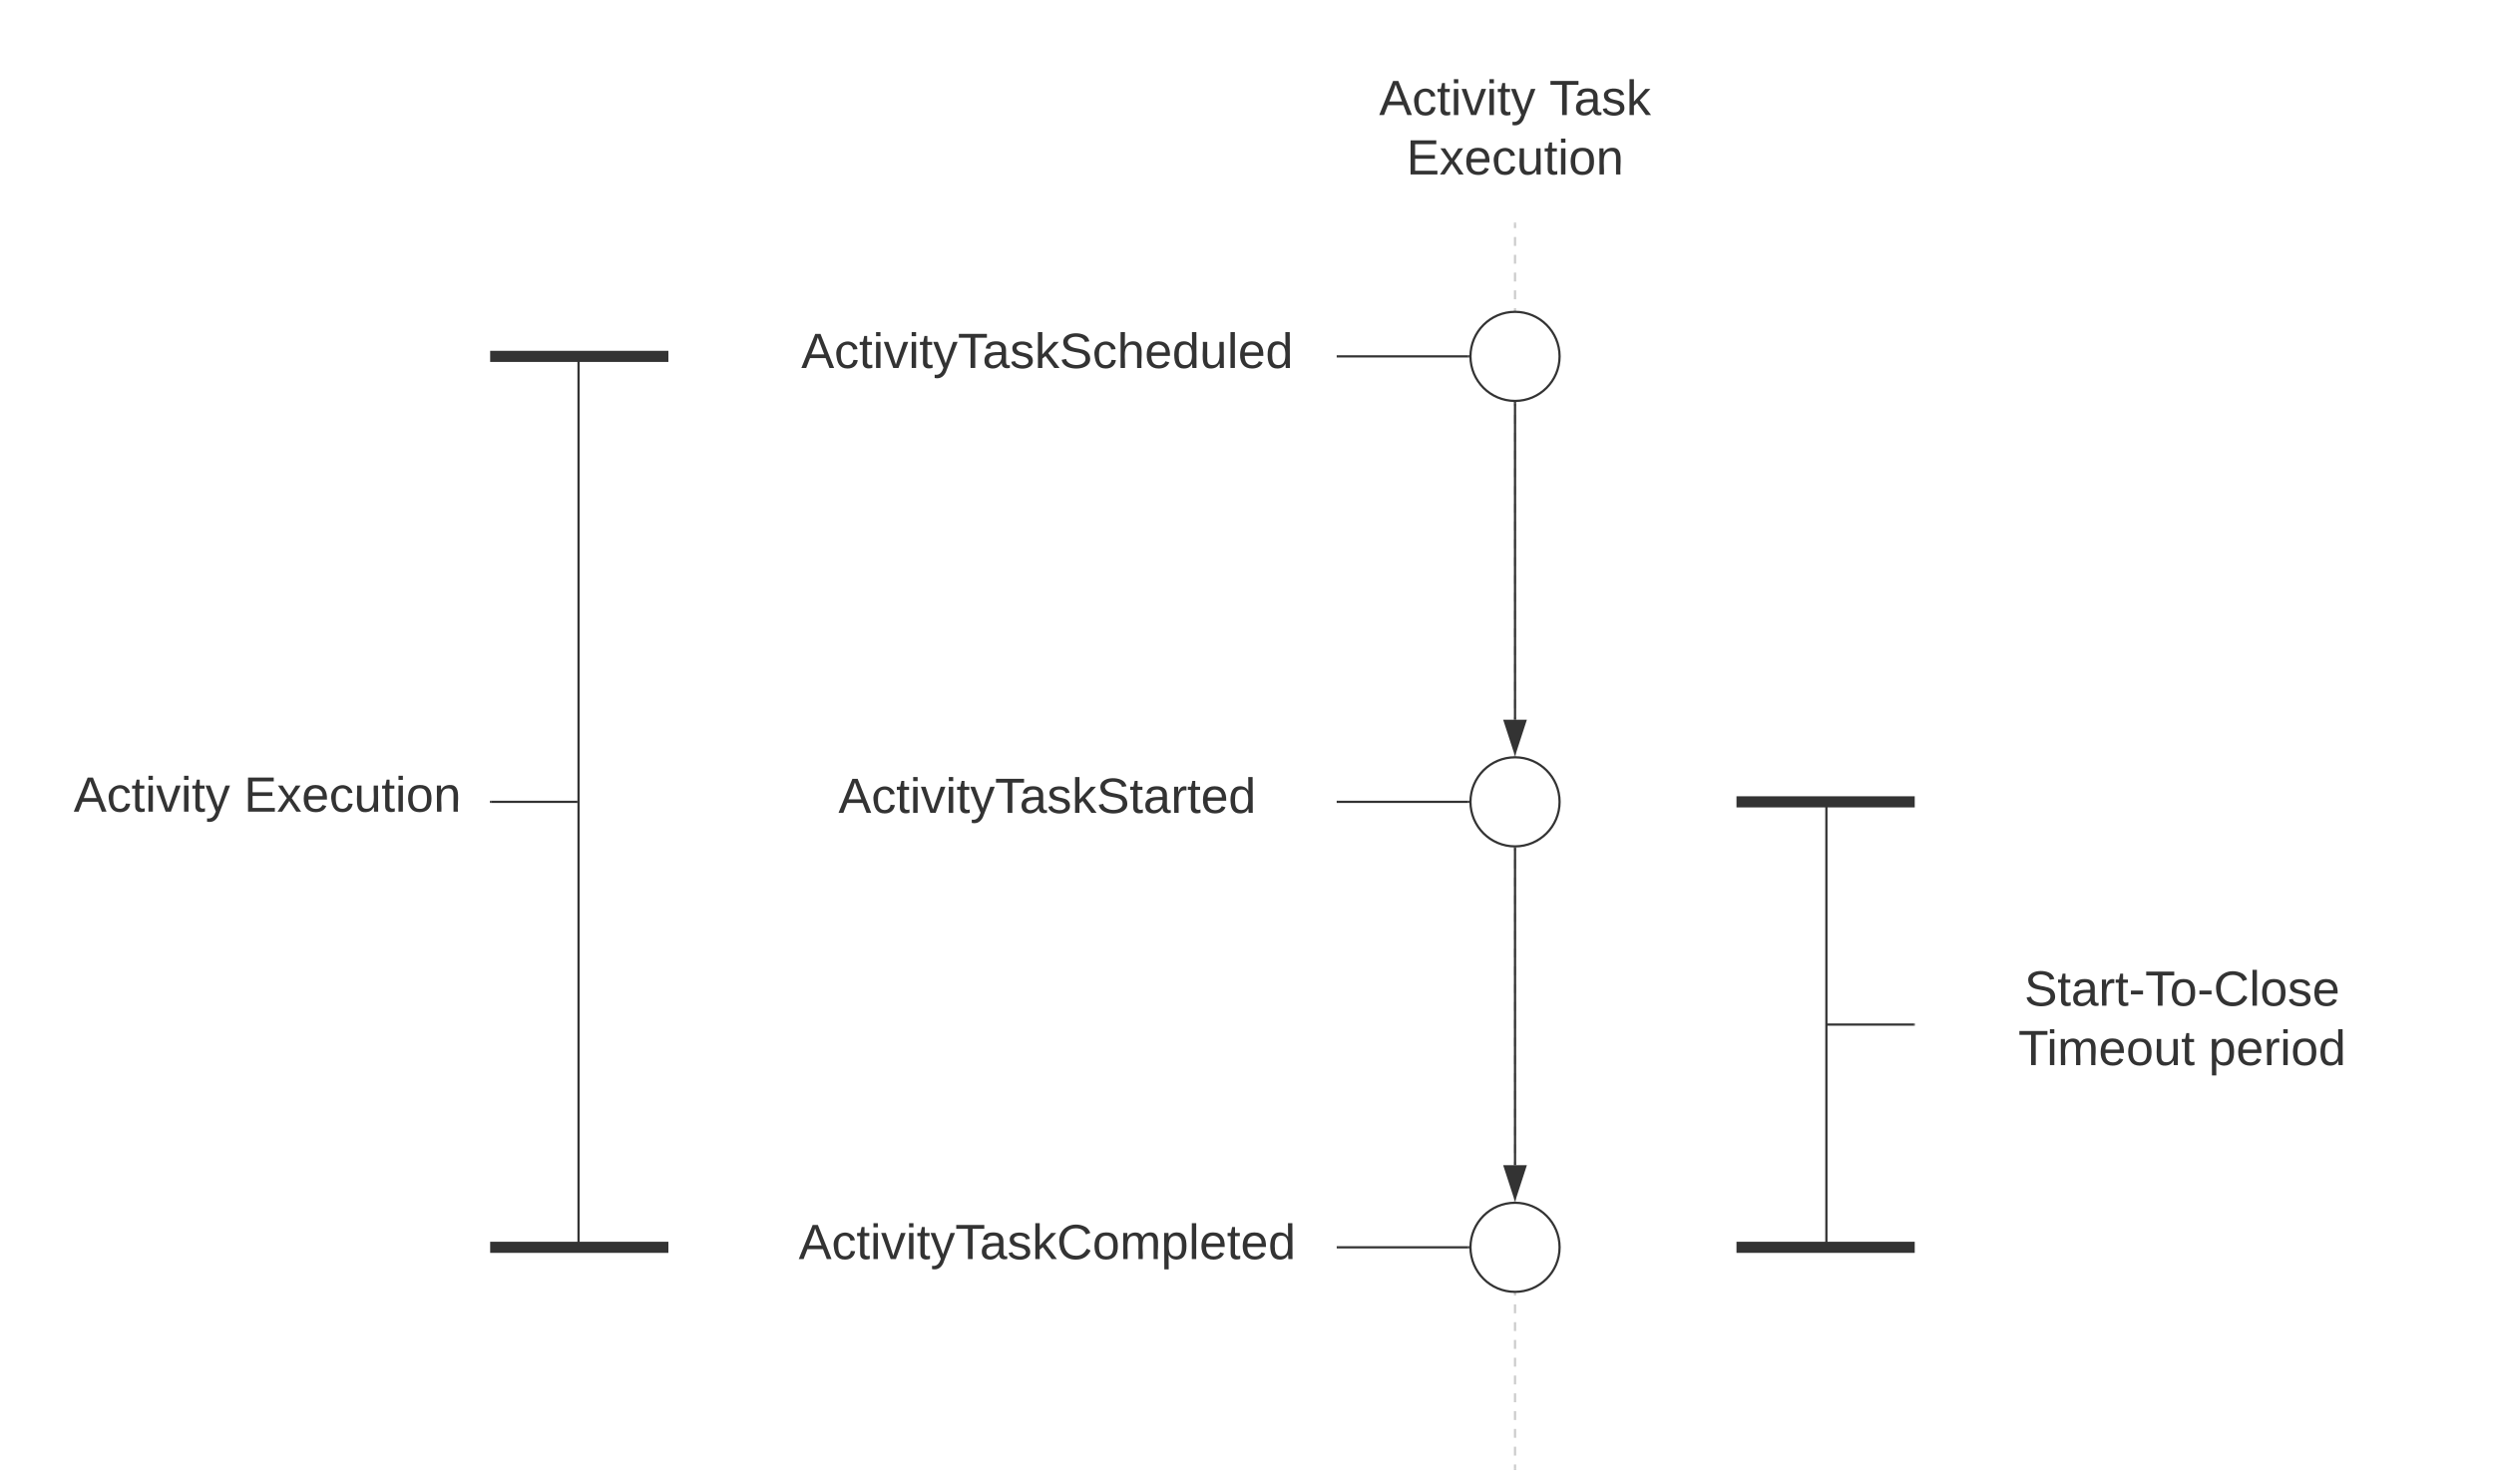
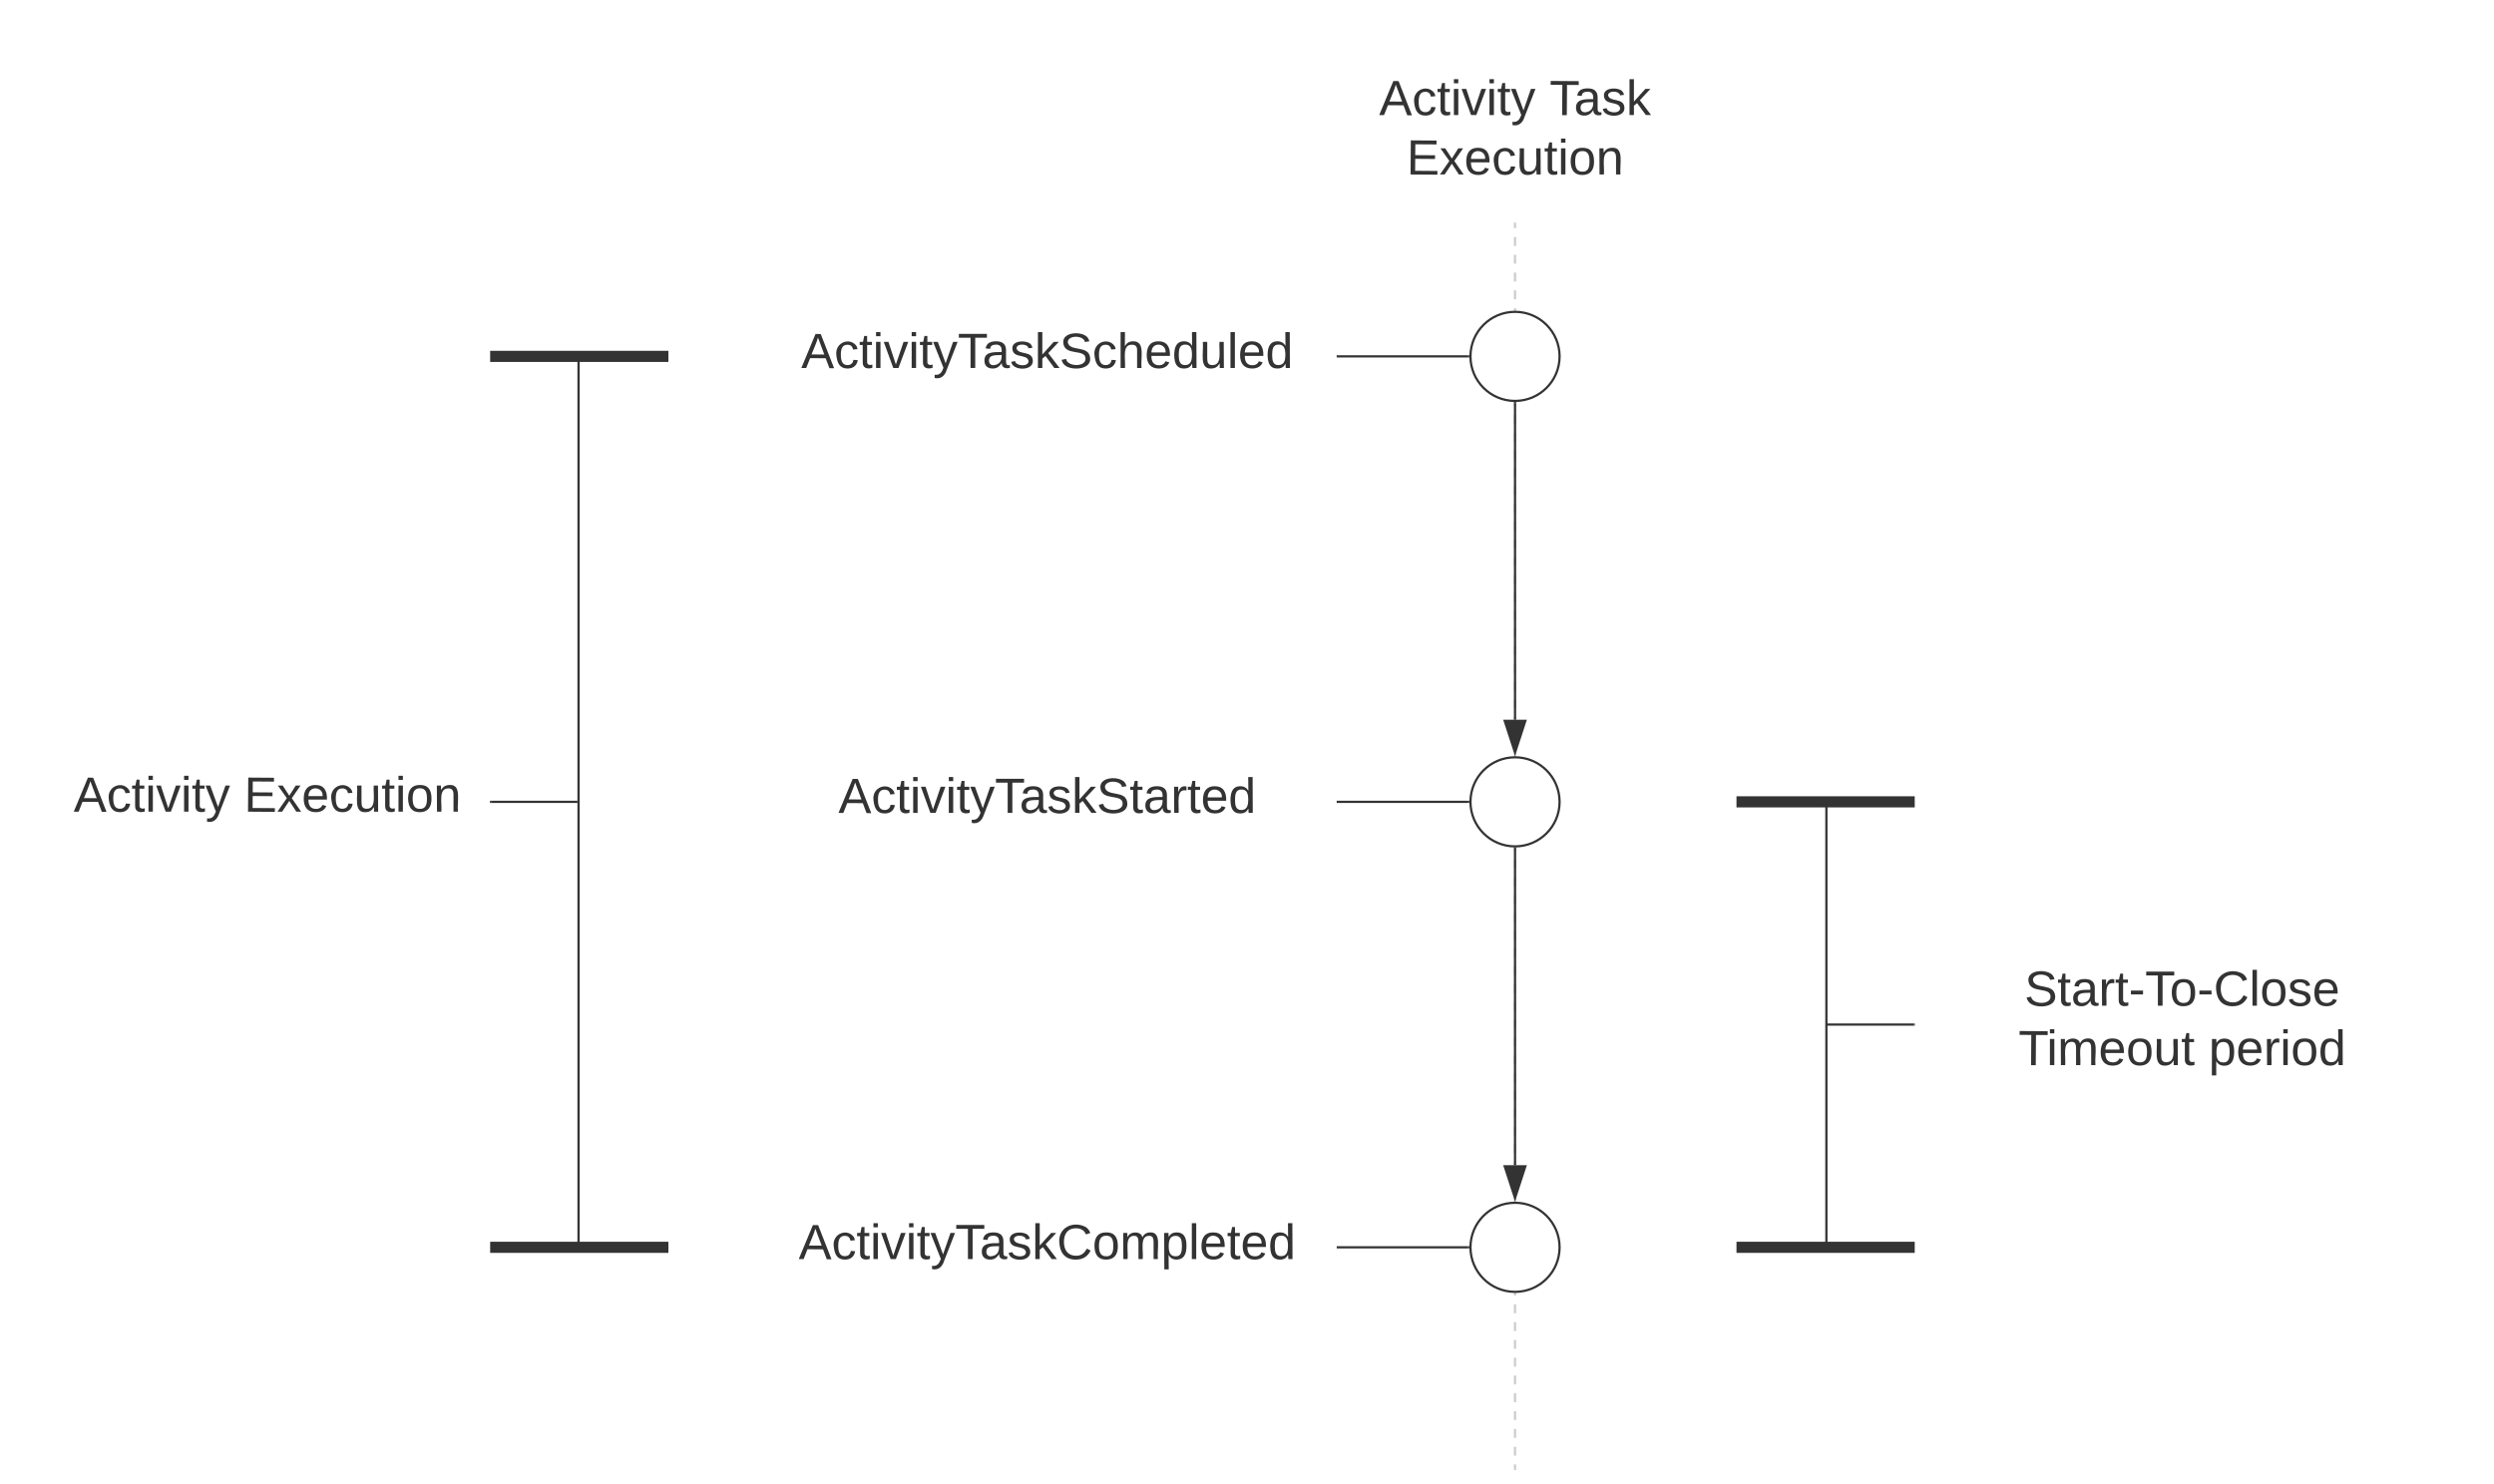
<svg xmlns="http://www.w3.org/2000/svg" xmlns:ns1="lucid" xmlns:xlink="http://www.w3.org/1999/xlink" width="1119.4" height="666">
  <g transform="translate(-320 -240)" ns1:page-tab-id="0_0">
    <path d="M0 0h1870.87v1322.83H0z" fill="#fff" />
    <path d="M1000 340.4v2m0 4v4m0 4v3.98m0 4v4m0 3.98v4m0 4v3.98m0 4v4m0 3.98v4m0 4v3.98m0 4v4m0 3.98v4m0 4v3.98m0 4v4m0 3.98v4m0 4v3.98m0 4v4m0 3.98v4m0 4v3.98m0 4v4m0 4v3.98m0 4v4m0 3.98v4m0 4v3.98m0 4v4m0 3.98v4m0 4v3.98m0 4v4m0 3.98v4m0 4v3.98m0 4v4m0 3.98v4m0 4V590m0 4v4m0 3.98v4m0 4v3.98m0 4v4m0 3.98v4m0 4v4m0 3.98v4m0 4v3.98m0 4v4m0 3.98v4m0 4v3.98m0 4v4m0 3.98v4m0 4v3.98m0 4v4m0 3.98v4m0 4v3.98m0 4v4m0 3.98v4m0 4v3.98m0 4v4m0 3.98v4m0 4v3.98m0 4v4m0 4v3.98m0 4v4m0 3.98v4m0 4v3.98m0 4v4m0 3.98v4m0 4v3.98m0 4v4m0 3.98v4m0 4v3.98m0 4v4m0 3.98v4m0 4v3.98m0 4v4m0 3.98v2" stroke="#ccc" fill="none" />
    <path d="M1000.5 340.42h-1v-.5h1" fill="#ccc" />
    <path d="M1000 899.5v.5" stroke="#ccc" fill="none" />
-     <path d="M1020 400c0 11.05-8.95 20-20 20s-20-8.95-20-20 8.95-20 20-20 20 8.95 20 20zM1020 600c0 11.05-8.95 20-20 20s-20-8.95-20-20 8.95-20 20-20 20 8.95 20 20zM1020 800c0 11.05-8.95 20-20 20s-20-8.95-20-20 8.95-20 20-20 20 8.95 20 20z" stroke="#333" fill="#fff" />
-     <path d="M660 375.43a6 6 0 0 1 6-6h248a6 6 0 0 1 6 6v49.14a6 6 0 0 1-6 6H666a6 6 0 0 1-6-6z" stroke="#000" stroke-opacity="0" stroke-width="3" fill="#fff" fill-opacity="0" />
-     <use xlink:href="#a" transform="matrix(1,0,0,1,665,374.4309) translate(14.62963 30.77778)" />
+     <path d="M1020 400c0 11.05-8.95 20-20 20s-20-8.95-20-20 8.95-20 20-20 20 8.95 20 20zm0 200c0 11.05-8.95 20-20 20s-20-8.95-20-20 8.95-20 20-20 20 8.95 20 20zm0 200c0 11.05-8.95 20-20 20s-20-8.95-20-20 8.95-20 20-20 20 8.95 20 20z" stroke="#333" fill="#fff" />
+     <path d="M660 375.43a6 6 0 0 1 6-6h248a6 6 0 0 1 6 6v49.14a6 6 0 0 1-6 6H666a6 6 0 0 1-6-6z" fill="none" />
+     <use xlink:href="#a" transform="translate(679.63 405.209)" />
    <path d="M920.46 400H979" stroke="#333" fill="none" />
-     <path d="M920.48 400.5h-.52v-1h.52M979.5 399.98l.02.52H979v-1h.56" fill="#333" />
-     <path d="M660 566a6 6 0 0 1 6-6h248a6 6 0 0 1 6 6v68a6 6 0 0 1-6 6H666a6 6 0 0 1-6-6z" stroke="#000" stroke-opacity="0" stroke-width="3" fill="#fff" fill-opacity="0" />
-     <use xlink:href="#b" transform="matrix(1,0,0,1,665,565) translate(31.2963 39.96528)" />
+     <path d="M920.48 400.5h-.52v-1h.52m59.02.48.02.52H979v-1h.56" fill="#333" />
+     <path d="M660 566a6 6 0 0 1 6-6h248a6 6 0 0 1 6 6v68a6 6 0 0 1-6 6H666a6 6 0 0 1-6-6z" fill="none" />
+     <use xlink:href="#b" transform="translate(696.296 604.965)" />
    <path d="M920.46 600H979" stroke="#333" fill="none" />
-     <path d="M920.48 600.5h-.52v-1h.52M979.5 599.98l.02.52H979v-1h.56" fill="#333" />
-     <path d="M660 786a6 6 0 0 1 6-6h248a6 6 0 0 1 6 6v28a6 6 0 0 1-6 6H666a6 6 0 0 1-6-6z" stroke="#000" stroke-opacity="0" stroke-width="3" fill="#fff" fill-opacity="0" />
-     <use xlink:href="#c" transform="matrix(1,0,0,1,660,780) translate(18.45679 25.27778)" />
+     <path d="M920.48 600.5h-.52v-1h.52m59.02.48.02.52H979v-1h.56" fill="#333" />
+     <path d="M660 786a6 6 0 0 1 6-6h248a6 6 0 0 1 6 6v28a6 6 0 0 1-6 6H666a6 6 0 0 1-6-6z" fill="none" />
+     <use xlink:href="#c" transform="translate(678.457 805.278)" />
    <path d="M1000 421v142.12" stroke="#333" fill="none" />
-     <path d="M999.98 420.5l.52-.02v.53h-1v-.56" fill="#333" />
-     <path d="M1000 577.88l-4.64-14.26h9.28z" stroke="#333" fill="#333" />
+     <path d="m999.98 420.5.52-.02v.53h-1v-.56" fill="#333" />
+     <path d="m1000 577.88-4.64-14.26h9.28z" stroke="#333" fill="#333" />
    <path d="M920.46 800H979" stroke="#333" fill="none" />
-     <path d="M920.48 800.5h-.5l-.02-1h.52M979.5 799.98l.02.52H979v-1h.56" fill="#333" />
+     <path d="M920.48 800.5h-.5l-.02-1h.52m59.02.48.02.52H979v-1h.56" fill="#333" />
    <path d="M1000 621v142.12" stroke="#333" fill="none" />
-     <path d="M999.98 620.5l.52-.02v.53h-1v-.56" fill="#333" />
-     <path d="M1000 777.88l-4.64-14.26h9.28z" stroke="#333" fill="#333" />
-     <path d="M1179.4 734a6 6 0 0 0 6 6h228a6 6 0 0 0 6-6v-68a6 6 0 0 0-6-6h-228a6 6 0 0 0-6 6z" stroke="#000" stroke-opacity="0" stroke-width="3" fill="#fff" fill-opacity="0" />
-     <use xlink:href="#d" transform="matrix(1,0,0,1,1184.403,665) translate(44.19753 26.52778)" />
-     <use xlink:href="#e" transform="matrix(1,0,0,1,1184.403,665) translate(41.48148 53.19444)" />
-     <use xlink:href="#f" transform="matrix(1,0,0,1,1184.403,665) translate(126.9136 53.19444)" />
-     <path d="M1101.9 600h75M1101.97 600h-2.57M1176.84 600h2.56" stroke="#333" stroke-width="5" fill="none" />
-     <path d="M1139.75 799.5v-199M1139.75 799.5v.5M1139.75 600.5v-.5" stroke="#333" fill="none" />
-     <path d="M1101.9 800h75M1101.97 800h-2.57M1176.84 800h2.56M542.5 400h75M542.56 400H540M617.44 400H620M542.5 800h75M542.56 800H540M617.44 800H620" stroke="#333" stroke-width="5" fill="none" />
-     <path d="M579.67 799.5v-399M579.67 799.5v.5M579.67 400.5v-.5" stroke="#333" fill="none" />
-     <path d="M340 555a15 15 0 0 1 15-15h170a15 15 0 0 1 15 15v90a15 15 0 0 1-15 15H355a15 15 0 0 1-15-15z" stroke="#000" stroke-opacity="0" stroke-width="3" fill-opacity="0" />
-     <use xlink:href="#g" transform="matrix(1,0,0,1,345,545) translate(8.055556 59.40278)" />
-     <use xlink:href="#h" transform="matrix(1,0,0,1,345,545) translate(84.47531 59.40278)" />
+     <path d="m999.98 620.5.52-.02v.53h-1v-.56" fill="#333" />
+     <path d="m1000 777.88-4.64-14.26h9.28z" stroke="#333" fill="#333" />
+     <path d="M1179.4 734a6 6 0 0 0 6 6h228a6 6 0 0 0 6-6v-68a6 6 0 0 0-6-6h-228a6 6 0 0 0-6 6z" fill="none" />
+     <use xlink:href="#d" transform="translate(1228.601 691.528)" />
+     <use xlink:href="#e" transform="translate(1225.885 718.194)" />
+     <use xlink:href="#f" transform="translate(1311.317 718.194)" />
+     <path d="M1101.9 600h75m-74.93 0h-2.57m77.44 0h2.56" stroke="#333" stroke-width="5" fill="none" />
+     <path d="M1139.75 799.5v-199m0 199v.5m0-199.5v-.5" stroke="#333" fill="none" />
+     <path d="M1101.9 800h75m-74.93 0h-2.57m77.44 0h2.56M542.5 400h75m-74.94 0H540m77.44 0H620m-77.5 400h75m-74.94 0H540m77.44 0H620" stroke="#333" stroke-width="5" fill="none" />
+     <path d="M579.67 799.5v-399m0 399v.5m0-399.5v-.5" stroke="#333" fill="none" />
+     <path d="M340 555a15 15 0 0 1 15-15h170a15 15 0 0 1 15 15v90a15 15 0 0 1-15 15H355a15 15 0 0 1-15-15z" fill="none" />
+     <use xlink:href="#g" transform="translate(353.056 604.403)" />
+     <use xlink:href="#h" transform="translate(429.475 604.403)" />
    <path d="M540.4 600h38.77" stroke="#333" fill="none" />
    <path d="M540.42 600.5h-.5v-1h.5" fill="#333" />
    <path d="M579.15 600h.52" stroke="#333" fill="none" />
-     <path d="M900 275a15 15 0 0 1 15-15h170a15 15 0 0 1 15 15v50a15 15 0 0 1-15 15H915a15 15 0 0 1-15-15z" stroke="#000" stroke-opacity="0" stroke-width="3" fill-opacity="0" />
-     <use xlink:href="#g" transform="matrix(1,0,0,1,905,265) translate(33.98148 26.65278)" />
-     <use xlink:href="#i" transform="matrix(1,0,0,1,905,265) translate(110.4012 26.65278)" />
-     <use xlink:href="#h" transform="matrix(1,0,0,1,905,265) translate(46.26543 53.31944)" />
+     <path d="M900 275a15 15 0 0 1 15-15h170a15 15 0 0 1 15 15v50a15 15 0 0 1-15 15H915a15 15 0 0 1-15-15z" fill="none" />
+     <use xlink:href="#g" transform="translate(938.981 291.653)" />
+     <use xlink:href="#i" transform="translate(1015.401 291.653)" />
+     <use xlink:href="#h" transform="translate(951.265 318.32)" />
    <path d="M1178.94 700h-38.7" stroke="#333" fill="none" />
    <path d="M1179.44 700.5h-.5v-1h.5" fill="#333" />
    <path d="M1140.26 700h-.5" stroke="#333" fill="none" />
    <defs>
-       <path fill="#333" d="M205 0l-28-72H64L36 0H1l101-248h38L239 0h-34zm-38-99l-47-123c-12 45-31 82-46 123h93" id="j" />
+       <path fill="#333" d="m205 0-28-72H64L36 0H1l101-248h38L239 0h-34zm-38-99-47-123c-12 45-31 82-46 123h93" id="j" />
      <path fill="#333" d="M96-169c-40 0-48 33-48 73s9 75 48 75c24 0 41-14 43-38l32 2c-6 37-31 61-74 61-59 0-76-41-82-99-10-93 101-131 147-64 4 7 5 14 7 22l-32 3c-4-21-16-35-41-35" id="k" />
      <path fill="#333" d="M59-47c-2 24 18 29 38 22v24C64 9 27 4 27-40v-127H5v-23h24l9-43h21v43h35v23H59v120" id="l" />
      <path fill="#333" d="M24-231v-30h32v30H24zM24 0v-190h32V0H24" id="m" />
      <path fill="#333" d="M108 0H70L1-190h34L89-25l56-165h34" id="n" />
-       <path fill="#333" d="M179-190L93 31C79 59 56 82 12 73V49c39 6 53-20 64-50L1-190h34L92-34l54-156h33" id="o" />
+       <path fill="#333" d="M179-190 93 31C79 59 56 82 12 73V49c39 6 53-20 64-50L1-190h34L92-34l54-156h33" id="o" />
      <path fill="#333" d="M127-220V0H93v-220H8v-28h204v28h-85" id="p" />
      <path fill="#333" d="M141-36C126-15 110 5 73 4 37 3 15-17 15-53c-1-64 63-63 125-63 3-35-9-54-41-54-24 1-41 7-42 31l-33-3c5-37 33-52 76-52 45 0 72 20 72 64v82c-1 20 7 32 28 27v20c-31 9-61-2-59-35zM48-53c0 20 12 33 32 33 41-3 63-29 60-74-43 2-92-5-92 41" id="q" />
      <path fill="#333" d="M135-143c-3-34-86-38-87 0 15 53 115 12 119 90S17 21 10-45l28-5c4 36 97 45 98 0-10-56-113-15-118-90-4-57 82-63 122-42 12 7 21 19 24 35" id="r" />
-       <path fill="#333" d="M143 0L79-87 56-68V0H24v-261h32v163l83-92h37l-77 82L181 0h-38" id="s" />
+       <path fill="#333" d="M143 0 79-87 56-68V0H24v-261h32v163l83-92h37l-77 82L181 0h-38" id="s" />
      <path fill="#333" d="M185-189c-5-48-123-54-124 2 14 75 158 14 163 119 3 78-121 87-175 55-17-10-28-26-33-46l33-7c5 56 141 63 141-1 0-78-155-14-162-118-5-82 145-84 179-34 5 7 8 16 11 25" id="t" />
      <path fill="#333" d="M106-169C34-169 62-67 57 0H25v-261h32l-1 103c12-21 28-36 61-36 89 0 53 116 60 194h-32v-121c2-32-8-49-39-48" id="u" />
      <path fill="#333" d="M100-194c63 0 86 42 84 106H49c0 40 14 67 53 68 26 1 43-12 49-29l28 8c-11 28-37 45-77 45C44 4 14-33 15-96c1-61 26-98 85-98zm52 81c6-60-76-77-97-28-3 7-6 17-6 28h103" id="v" />
      <path fill="#333" d="M85-194c31 0 48 13 60 33l-1-100h32l1 261h-30c-2-10 0-23-3-31C134-8 116 4 85 4 32 4 16-35 15-94c0-66 23-100 70-100zm9 24c-40 0-46 34-46 75 0 40 6 74 45 74 42 0 51-32 51-76 0-42-9-74-50-73" id="w" />
      <path fill="#333" d="M84 4C-5 8 30-112 23-190h32v120c0 31 7 50 39 49 72-2 45-101 50-169h31l1 190h-30c-1-10 1-25-2-33-11 22-28 36-60 37" id="x" />
      <path fill="#333" d="M24 0v-261h32V0H24" id="y" />
-       <g id="a">
-         <use transform="matrix(0.0617284,0,0,0.0617284,0,0)" xlink:href="#j" />
-         <use transform="matrix(0.0617284,0,0,0.0617284,14.81481,0)" xlink:href="#k" />
-         <use transform="matrix(0.0617284,0,0,0.0617284,25.92593,0)" xlink:href="#l" />
-         <use transform="matrix(0.0617284,0,0,0.0617284,32.09877,0)" xlink:href="#m" />
-         <use transform="matrix(0.0617284,0,0,0.0617284,36.97531,0)" xlink:href="#n" />
-         <use transform="matrix(0.0617284,0,0,0.0617284,48.08642,0)" xlink:href="#m" />
-         <use transform="matrix(0.0617284,0,0,0.0617284,52.96296,0)" xlink:href="#l" />
-         <use transform="matrix(0.0617284,0,0,0.0617284,59.1358,0)" xlink:href="#o" />
-         <use transform="matrix(0.0617284,0,0,0.0617284,70.24691,0)" xlink:href="#p" />
-         <use transform="matrix(0.0617284,0,0,0.0617284,81.2963,0)" xlink:href="#q" />
-         <use transform="matrix(0.0617284,0,0,0.0617284,93.64198,0)" xlink:href="#r" />
-         <use transform="matrix(0.0617284,0,0,0.0617284,104.7531,0)" xlink:href="#s" />
-         <use transform="matrix(0.0617284,0,0,0.0617284,115.8642,0)" xlink:href="#t" />
-         <use transform="matrix(0.0617284,0,0,0.0617284,130.679,0)" xlink:href="#k" />
-         <use transform="matrix(0.0617284,0,0,0.0617284,141.7901,0)" xlink:href="#u" />
-         <use transform="matrix(0.0617284,0,0,0.0617284,154.1358,0)" xlink:href="#v" />
-         <use transform="matrix(0.0617284,0,0,0.0617284,166.4815,0)" xlink:href="#w" />
-         <use transform="matrix(0.0617284,0,0,0.0617284,178.8272,0)" xlink:href="#x" />
-         <use transform="matrix(0.0617284,0,0,0.0617284,191.1728,0)" xlink:href="#y" />
-         <use transform="matrix(0.0617284,0,0,0.0617284,196.0494,0)" xlink:href="#v" />
-         <use transform="matrix(0.0617284,0,0,0.0617284,208.3951,0)" xlink:href="#w" />
-       </g>
      <path fill="#333" d="M114-163C36-179 61-72 57 0H25l-1-190h30c1 12-1 29 2 39 6-27 23-49 58-41v29" id="z" />
-       <g id="b">
-         <use transform="matrix(0.0617284,0,0,0.0617284,0,0)" xlink:href="#j" />
-         <use transform="matrix(0.0617284,0,0,0.0617284,14.81481,0)" xlink:href="#k" />
-         <use transform="matrix(0.0617284,0,0,0.0617284,25.92593,0)" xlink:href="#l" />
-         <use transform="matrix(0.0617284,0,0,0.0617284,32.09877,0)" xlink:href="#m" />
-         <use transform="matrix(0.0617284,0,0,0.0617284,36.97531,0)" xlink:href="#n" />
-         <use transform="matrix(0.0617284,0,0,0.0617284,48.08642,0)" xlink:href="#m" />
-         <use transform="matrix(0.0617284,0,0,0.0617284,52.96296,0)" xlink:href="#l" />
-         <use transform="matrix(0.0617284,0,0,0.0617284,59.1358,0)" xlink:href="#o" />
-         <use transform="matrix(0.0617284,0,0,0.0617284,70.24691,0)" xlink:href="#p" />
-         <use transform="matrix(0.0617284,0,0,0.0617284,81.2963,0)" xlink:href="#q" />
-         <use transform="matrix(0.0617284,0,0,0.0617284,93.64198,0)" xlink:href="#r" />
-         <use transform="matrix(0.0617284,0,0,0.0617284,104.7531,0)" xlink:href="#s" />
-         <use transform="matrix(0.0617284,0,0,0.0617284,115.8642,0)" xlink:href="#t" />
-         <use transform="matrix(0.0617284,0,0,0.0617284,130.679,0)" xlink:href="#l" />
-         <use transform="matrix(0.0617284,0,0,0.0617284,136.8519,0)" xlink:href="#q" />
-         <use transform="matrix(0.0617284,0,0,0.0617284,149.1975,0)" xlink:href="#z" />
-         <use transform="matrix(0.0617284,0,0,0.0617284,156.5432,0)" xlink:href="#l" />
-         <use transform="matrix(0.0617284,0,0,0.0617284,162.716,0)" xlink:href="#v" />
-         <use transform="matrix(0.0617284,0,0,0.0617284,175.0617,0)" xlink:href="#w" />
-       </g>
      <path fill="#333" d="M212-179c-10-28-35-45-73-45-59 0-87 40-87 99 0 60 29 101 89 101 43 0 62-24 78-52l27 14C228-24 195 4 139 4 59 4 22-46 18-125c-6-104 99-153 187-111 19 9 31 26 39 46" id="A" />
      <path fill="#333" d="M100-194c62-1 85 37 85 99 1 63-27 99-86 99S16-35 15-95c0-66 28-99 85-99zM99-20c44 1 53-31 53-75 0-43-8-75-51-75s-53 32-53 75 10 74 51 75" id="B" />
      <path fill="#333" d="M210-169c-67 3-38 105-44 169h-31v-121c0-29-5-50-35-48C34-165 62-65 56 0H25l-1-190h30c1 10-1 24 2 32 10-44 99-50 107 0 11-21 27-35 58-36 85-2 47 119 55 194h-31v-121c0-29-5-49-35-48" id="C" />
      <path fill="#333" d="M115-194c55 1 70 41 70 98S169 2 115 4C84 4 66-9 55-30l1 105H24l-1-265h31l2 30c10-21 28-34 59-34zm-8 174c40 0 45-34 45-75s-6-73-45-74c-42 0-51 32-51 76 0 43 10 73 51 73" id="D" />
+       <path fill="#333" d="M16-82v-28h88v28H16" id="E" />
+       <path fill="#333" d="M30 0v-248h187v28H63v79h144v27H63v87h162V0H30" id="F" />
+       <path fill="#333" d="M141 0 90-78 38 0H4l68-98-65-92h35l48 74 47-74h35l-64 92 68 98h-35" id="G" />
+       <path fill="#333" d="M117-194c89-4 53 116 60 194h-32v-121c0-31-8-49-39-48C34-167 62-67 57 0H25l-1-190h30c1 10-1 24 2 32 11-22 29-35 61-36" id="H" />
+       <g id="a">
+         <use transform="rotate(.413) scale(.06173)" xlink:href="#j" />
+         <use transform="matrix(.06173 0 0 .06173 14.815 0)" xlink:href="#k" />
+         <use transform="matrix(.06173 0 0 .06173 25.926 0)" xlink:href="#l" />
+         <use transform="matrix(.06173 0 0 .06173 32.099 0)" xlink:href="#m" />
+         <use transform="matrix(.06173 0 0 .06173 36.975 0)" xlink:href="#n" />
+         <use transform="matrix(.06173 0 0 .06173 48.086 0)" xlink:href="#m" />
+         <use transform="matrix(.06173 0 0 .06173 52.963 0)" xlink:href="#l" />
+         <use transform="matrix(.06173 0 0 .06173 59.136 0)" xlink:href="#o" />
+         <use transform="matrix(.06173 0 0 .06173 70.247 0)" xlink:href="#p" />
+         <use transform="matrix(.06173 0 0 .06173 81.296 0)" xlink:href="#q" />
+         <use transform="matrix(.06173 0 0 .06173 93.642 0)" xlink:href="#r" />
+         <use transform="matrix(.06173 0 0 .06173 104.753 0)" xlink:href="#s" />
+         <use transform="matrix(.06173 0 0 .06173 115.864 0)" xlink:href="#t" />
+         <use transform="matrix(.06173 0 0 .06173 130.679 0)" xlink:href="#k" />
+         <use transform="matrix(.06173 0 0 .06173 141.79 0)" xlink:href="#u" />
+         <use transform="matrix(.06173 0 0 .06173 154.136 0)" xlink:href="#v" />
+         <use transform="matrix(.06173 0 0 .06173 166.481 0)" xlink:href="#w" />
+         <use transform="matrix(.06173 0 0 .06173 178.827 0)" xlink:href="#x" />
+         <use transform="matrix(.06173 0 0 .06173 191.173 0)" xlink:href="#y" />
+         <use transform="matrix(.06173 0 0 .06173 196.05 0)" xlink:href="#v" />
+         <use transform="matrix(.06173 0 0 .06173 208.395 0)" xlink:href="#w" />
+       </g>
+       <g id="b">
+         <use transform="rotate(.413) scale(.06173)" xlink:href="#j" />
+         <use transform="matrix(.06173 0 0 .06173 14.815 0)" xlink:href="#k" />
+         <use transform="matrix(.06173 0 0 .06173 25.926 0)" xlink:href="#l" />
+         <use transform="matrix(.06173 0 0 .06173 32.099 0)" xlink:href="#m" />
+         <use transform="matrix(.06173 0 0 .06173 36.975 0)" xlink:href="#n" />
+         <use transform="matrix(.06173 0 0 .06173 48.086 0)" xlink:href="#m" />
+         <use transform="matrix(.06173 0 0 .06173 52.963 0)" xlink:href="#l" />
+         <use transform="matrix(.06173 0 0 .06173 59.136 0)" xlink:href="#o" />
+         <use transform="matrix(.06173 0 0 .06173 70.247 0)" xlink:href="#p" />
+         <use transform="matrix(.06173 0 0 .06173 81.296 0)" xlink:href="#q" />
+         <use transform="matrix(.06173 0 0 .06173 93.642 0)" xlink:href="#r" />
+         <use transform="matrix(.06173 0 0 .06173 104.753 0)" xlink:href="#s" />
+         <use transform="matrix(.06173 0 0 .06173 115.864 0)" xlink:href="#t" />
+         <use transform="matrix(.06173 0 0 .06173 130.679 0)" xlink:href="#l" />
+         <use transform="matrix(.06173 0 0 .06173 136.852 0)" xlink:href="#q" />
+         <use transform="matrix(.06173 0 0 .06173 149.198 0)" xlink:href="#z" />
+         <use transform="matrix(.06173 0 0 .06173 156.543 0)" xlink:href="#l" />
+         <use transform="matrix(.06173 0 0 .06173 162.716 0)" xlink:href="#v" />
+         <use transform="matrix(.06173 0 0 .06173 175.062 0)" xlink:href="#w" />
+       </g>
      <g id="c">
-         <use transform="matrix(0.0617284,0,0,0.0617284,0,0)" xlink:href="#j" />
-         <use transform="matrix(0.0617284,0,0,0.0617284,14.81481,0)" xlink:href="#k" />
-         <use transform="matrix(0.0617284,0,0,0.0617284,25.92593,0)" xlink:href="#l" />
-         <use transform="matrix(0.0617284,0,0,0.0617284,32.09877,0)" xlink:href="#m" />
-         <use transform="matrix(0.0617284,0,0,0.0617284,36.97531,0)" xlink:href="#n" />
-         <use transform="matrix(0.0617284,0,0,0.0617284,48.08642,0)" xlink:href="#m" />
-         <use transform="matrix(0.0617284,0,0,0.0617284,52.96296,0)" xlink:href="#l" />
-         <use transform="matrix(0.0617284,0,0,0.0617284,59.1358,0)" xlink:href="#o" />
-         <use transform="matrix(0.0617284,0,0,0.0617284,70.24691,0)" xlink:href="#p" />
-         <use transform="matrix(0.0617284,0,0,0.0617284,81.2963,0)" xlink:href="#q" />
-         <use transform="matrix(0.0617284,0,0,0.0617284,93.64198,0)" xlink:href="#r" />
-         <use transform="matrix(0.0617284,0,0,0.0617284,104.7531,0)" xlink:href="#s" />
-         <use transform="matrix(0.0617284,0,0,0.0617284,115.8642,0)" xlink:href="#A" />
-         <use transform="matrix(0.0617284,0,0,0.0617284,131.8519,0)" xlink:href="#B" />
-         <use transform="matrix(0.0617284,0,0,0.0617284,144.1975,0)" xlink:href="#C" />
-         <use transform="matrix(0.0617284,0,0,0.0617284,162.6543,0)" xlink:href="#D" />
-         <use transform="matrix(0.0617284,0,0,0.0617284,175,0)" xlink:href="#y" />
-         <use transform="matrix(0.0617284,0,0,0.0617284,179.8765,0)" xlink:href="#v" />
-         <use transform="matrix(0.0617284,0,0,0.0617284,192.2222,0)" xlink:href="#l" />
-         <use transform="matrix(0.0617284,0,0,0.0617284,198.3951,0)" xlink:href="#v" />
-         <use transform="matrix(0.0617284,0,0,0.0617284,210.7407,0)" xlink:href="#w" />
-       </g>
-       <path fill="#333" d="M16-82v-28h88v28H16" id="E" />
+         <use transform="rotate(.413) scale(.06173)" xlink:href="#j" />
+         <use transform="matrix(.06173 0 0 .06173 14.815 0)" xlink:href="#k" />
+         <use transform="matrix(.06173 0 0 .06173 25.926 0)" xlink:href="#l" />
+         <use transform="matrix(.06173 0 0 .06173 32.099 0)" xlink:href="#m" />
+         <use transform="matrix(.06173 0 0 .06173 36.975 0)" xlink:href="#n" />
+         <use transform="matrix(.06173 0 0 .06173 48.086 0)" xlink:href="#m" />
+         <use transform="matrix(.06173 0 0 .06173 52.963 0)" xlink:href="#l" />
+         <use transform="matrix(.06173 0 0 .06173 59.136 0)" xlink:href="#o" />
+         <use transform="matrix(.06173 0 0 .06173 70.247 0)" xlink:href="#p" />
+         <use transform="matrix(.06173 0 0 .06173 81.296 0)" xlink:href="#q" />
+         <use transform="matrix(.06173 0 0 .06173 93.642 0)" xlink:href="#r" />
+         <use transform="matrix(.06173 0 0 .06173 104.753 0)" xlink:href="#s" />
+         <use transform="matrix(.06173 0 0 .06173 115.864 0)" xlink:href="#A" />
+         <use transform="matrix(.06173 0 0 .06173 131.852 0)" xlink:href="#B" />
+         <use transform="matrix(.06173 0 0 .06173 144.198 0)" xlink:href="#C" />
+         <use transform="matrix(.06173 0 0 .06173 162.654 0)" xlink:href="#D" />
+         <use transform="matrix(.06173 0 0 .06173 175 0)" xlink:href="#y" />
+         <use transform="matrix(.06173 0 0 .06173 179.877 0)" xlink:href="#v" />
+         <use transform="matrix(.06173 0 0 .06173 192.222 0)" xlink:href="#l" />
+         <use transform="matrix(.06173 0 0 .06173 198.395 0)" xlink:href="#v" />
+         <use transform="matrix(.06173 0 0 .06173 210.74 0)" xlink:href="#w" />
+       </g>
      <g id="d">
-         <use transform="matrix(0.0617284,0,0,0.0617284,0,0)" xlink:href="#t" />
-         <use transform="matrix(0.0617284,0,0,0.0617284,14.81481,0)" xlink:href="#l" />
-         <use transform="matrix(0.0617284,0,0,0.0617284,20.98765,0)" xlink:href="#q" />
-         <use transform="matrix(0.0617284,0,0,0.0617284,33.33333,0)" xlink:href="#z" />
-         <use transform="matrix(0.0617284,0,0,0.0617284,40.67901,0)" xlink:href="#l" />
-         <use transform="matrix(0.0617284,0,0,0.0617284,46.85185,0)" xlink:href="#E" />
-         <use transform="matrix(0.0617284,0,0,0.0617284,54.19753,0)" xlink:href="#p" />
-         <use transform="matrix(0.0617284,0,0,0.0617284,65.24691,0)" xlink:href="#B" />
-         <use transform="matrix(0.0617284,0,0,0.0617284,77.59259,0)" xlink:href="#E" />
-         <use transform="matrix(0.0617284,0,0,0.0617284,84.93827,0)" xlink:href="#A" />
-         <use transform="matrix(0.0617284,0,0,0.0617284,100.9259,0)" xlink:href="#y" />
-         <use transform="matrix(0.0617284,0,0,0.0617284,105.8025,0)" xlink:href="#B" />
-         <use transform="matrix(0.0617284,0,0,0.0617284,118.1481,0)" xlink:href="#r" />
-         <use transform="matrix(0.0617284,0,0,0.0617284,129.2593,0)" xlink:href="#v" />
+         <use transform="rotate(.413) scale(.06173)" xlink:href="#t" />
+         <use transform="matrix(.06173 0 0 .06173 14.815 0)" xlink:href="#l" />
+         <use transform="matrix(.06173 0 0 .06173 20.988 0)" xlink:href="#q" />
+         <use transform="matrix(.06173 0 0 .06173 33.333 0)" xlink:href="#z" />
+         <use transform="matrix(.06173 0 0 .06173 40.679 0)" xlink:href="#l" />
+         <use transform="matrix(.06173 0 0 .06173 46.852 0)" xlink:href="#E" />
+         <use transform="matrix(.06173 0 0 .06173 54.198 0)" xlink:href="#p" />
+         <use transform="matrix(.06173 0 0 .06173 65.247 0)" xlink:href="#B" />
+         <use transform="matrix(.06173 0 0 .06173 77.593 0)" xlink:href="#E" />
+         <use transform="matrix(.06173 0 0 .06173 84.938 0)" xlink:href="#A" />
+         <use transform="matrix(.06173 0 0 .06173 100.926 0)" xlink:href="#y" />
+         <use transform="matrix(.06173 0 0 .06173 105.802 0)" xlink:href="#B" />
+         <use transform="matrix(.06173 0 0 .06173 118.148 0)" xlink:href="#r" />
+         <use transform="matrix(.06173 0 0 .06173 129.26 0)" xlink:href="#v" />
      </g>
      <g id="e">
-         <use transform="matrix(0.0617284,0,0,0.0617284,0,0)" xlink:href="#p" />
-         <use transform="matrix(0.0617284,0,0,0.0617284,12.71605,0)" xlink:href="#m" />
-         <use transform="matrix(0.0617284,0,0,0.0617284,17.59259,0)" xlink:href="#C" />
-         <use transform="matrix(0.0617284,0,0,0.0617284,36.04938,0)" xlink:href="#v" />
-         <use transform="matrix(0.0617284,0,0,0.0617284,48.39506,0)" xlink:href="#B" />
-         <use transform="matrix(0.0617284,0,0,0.0617284,60.74074,0)" xlink:href="#x" />
-         <use transform="matrix(0.0617284,0,0,0.0617284,73.08642,0)" xlink:href="#l" />
+         <use transform="rotate(.413) scale(.06173)" xlink:href="#p" />
+         <use transform="matrix(.06173 0 0 .06173 12.716 0)" xlink:href="#m" />
+         <use transform="matrix(.06173 0 0 .06173 17.593 0)" xlink:href="#C" />
+         <use transform="matrix(.06173 0 0 .06173 36.05 0)" xlink:href="#v" />
+         <use transform="matrix(.06173 0 0 .06173 48.395 0)" xlink:href="#B" />
+         <use transform="matrix(.06173 0 0 .06173 60.74 0)" xlink:href="#x" />
+         <use transform="matrix(.06173 0 0 .06173 73.086 0)" xlink:href="#l" />
      </g>
      <g id="f">
-         <use transform="matrix(0.0617284,0,0,0.0617284,0,0)" xlink:href="#D" />
-         <use transform="matrix(0.0617284,0,0,0.0617284,12.34568,0)" xlink:href="#v" />
-         <use transform="matrix(0.0617284,0,0,0.0617284,24.69136,0)" xlink:href="#z" />
-         <use transform="matrix(0.0617284,0,0,0.0617284,32.03704,0)" xlink:href="#m" />
-         <use transform="matrix(0.0617284,0,0,0.0617284,36.91358,0)" xlink:href="#B" />
-         <use transform="matrix(0.0617284,0,0,0.0617284,49.25926,0)" xlink:href="#w" />
+         <use transform="rotate(.413) scale(.06173)" xlink:href="#D" />
+         <use transform="matrix(.06173 0 0 .06173 12.346 0)" xlink:href="#v" />
+         <use transform="matrix(.06173 0 0 .06173 24.691 0)" xlink:href="#z" />
+         <use transform="matrix(.06173 0 0 .06173 32.037 0)" xlink:href="#m" />
+         <use transform="matrix(.06173 0 0 .06173 36.914 0)" xlink:href="#B" />
+         <use transform="matrix(.06173 0 0 .06173 49.26 0)" xlink:href="#w" />
      </g>
      <g id="g">
-         <use transform="matrix(0.0617284,0,0,0.0617284,0,0)" xlink:href="#j" />
-         <use transform="matrix(0.0617284,0,0,0.0617284,14.81481,0)" xlink:href="#k" />
-         <use transform="matrix(0.0617284,0,0,0.0617284,25.92593,0)" xlink:href="#l" />
-         <use transform="matrix(0.0617284,0,0,0.0617284,32.09877,0)" xlink:href="#m" />
-         <use transform="matrix(0.0617284,0,0,0.0617284,36.97531,0)" xlink:href="#n" />
-         <use transform="matrix(0.0617284,0,0,0.0617284,48.08642,0)" xlink:href="#m" />
-         <use transform="matrix(0.0617284,0,0,0.0617284,52.96296,0)" xlink:href="#l" />
-         <use transform="matrix(0.0617284,0,0,0.0617284,59.1358,0)" xlink:href="#o" />
-       </g>
-       <path fill="#333" d="M30 0v-248h187v28H63v79h144v27H63v87h162V0H30" id="F" />
-       <path fill="#333" d="M141 0L90-78 38 0H4l68-98-65-92h35l48 74 47-74h35l-64 92 68 98h-35" id="G" />
-       <path fill="#333" d="M117-194c89-4 53 116 60 194h-32v-121c0-31-8-49-39-48C34-167 62-67 57 0H25l-1-190h30c1 10-1 24 2 32 11-22 29-35 61-36" id="H" />
+         <use transform="rotate(.413) scale(.06173)" xlink:href="#j" />
+         <use transform="matrix(.06173 0 0 .06173 14.815 0)" xlink:href="#k" />
+         <use transform="matrix(.06173 0 0 .06173 25.926 0)" xlink:href="#l" />
+         <use transform="matrix(.06173 0 0 .06173 32.099 0)" xlink:href="#m" />
+         <use transform="matrix(.06173 0 0 .06173 36.975 0)" xlink:href="#n" />
+         <use transform="matrix(.06173 0 0 .06173 48.086 0)" xlink:href="#m" />
+         <use transform="matrix(.06173 0 0 .06173 52.963 0)" xlink:href="#l" />
+         <use transform="matrix(.06173 0 0 .06173 59.136 0)" xlink:href="#o" />
+       </g>
      <g id="h">
-         <use transform="matrix(0.0617284,0,0,0.0617284,0,0)" xlink:href="#F" />
-         <use transform="matrix(0.0617284,0,0,0.0617284,14.81481,0)" xlink:href="#G" />
-         <use transform="matrix(0.0617284,0,0,0.0617284,25.92593,0)" xlink:href="#v" />
-         <use transform="matrix(0.0617284,0,0,0.0617284,38.2716,0)" xlink:href="#k" />
-         <use transform="matrix(0.0617284,0,0,0.0617284,49.38272,0)" xlink:href="#x" />
-         <use transform="matrix(0.0617284,0,0,0.0617284,61.7284,0)" xlink:href="#l" />
-         <use transform="matrix(0.0617284,0,0,0.0617284,67.90123,0)" xlink:href="#m" />
-         <use transform="matrix(0.0617284,0,0,0.0617284,72.77778,0)" xlink:href="#B" />
-         <use transform="matrix(0.0617284,0,0,0.0617284,85.12346,0)" xlink:href="#H" />
+         <use transform="rotate(.413) scale(.06173)" xlink:href="#F" />
+         <use transform="matrix(.06173 0 0 .06173 14.815 0)" xlink:href="#G" />
+         <use transform="matrix(.06173 0 0 .06173 25.926 0)" xlink:href="#v" />
+         <use transform="matrix(.06173 0 0 .06173 38.272 0)" xlink:href="#k" />
+         <use transform="matrix(.06173 0 0 .06173 49.383 0)" xlink:href="#x" />
+         <use transform="matrix(.06173 0 0 .06173 61.728 0)" xlink:href="#l" />
+         <use transform="matrix(.06173 0 0 .06173 67.901 0)" xlink:href="#m" />
+         <use transform="matrix(.06173 0 0 .06173 72.778 0)" xlink:href="#B" />
+         <use transform="matrix(.06173 0 0 .06173 85.123 0)" xlink:href="#H" />
      </g>
      <g id="i">
-         <use transform="matrix(0.0617284,0,0,0.0617284,0,0)" xlink:href="#p" />
-         <use transform="matrix(0.0617284,0,0,0.0617284,11.04938,0)" xlink:href="#q" />
-         <use transform="matrix(0.0617284,0,0,0.0617284,23.39506,0)" xlink:href="#r" />
-         <use transform="matrix(0.0617284,0,0,0.0617284,34.50617,0)" xlink:href="#s" />
+         <use transform="rotate(.413) scale(.06173)" xlink:href="#p" />
+         <use transform="matrix(.06173 0 0 .06173 11.05 0)" xlink:href="#q" />
+         <use transform="matrix(.06173 0 0 .06173 23.395 0)" xlink:href="#r" />
+         <use transform="matrix(.06173 0 0 .06173 34.506 0)" xlink:href="#s" />
      </g>
    </defs>
  </g>
</svg>
